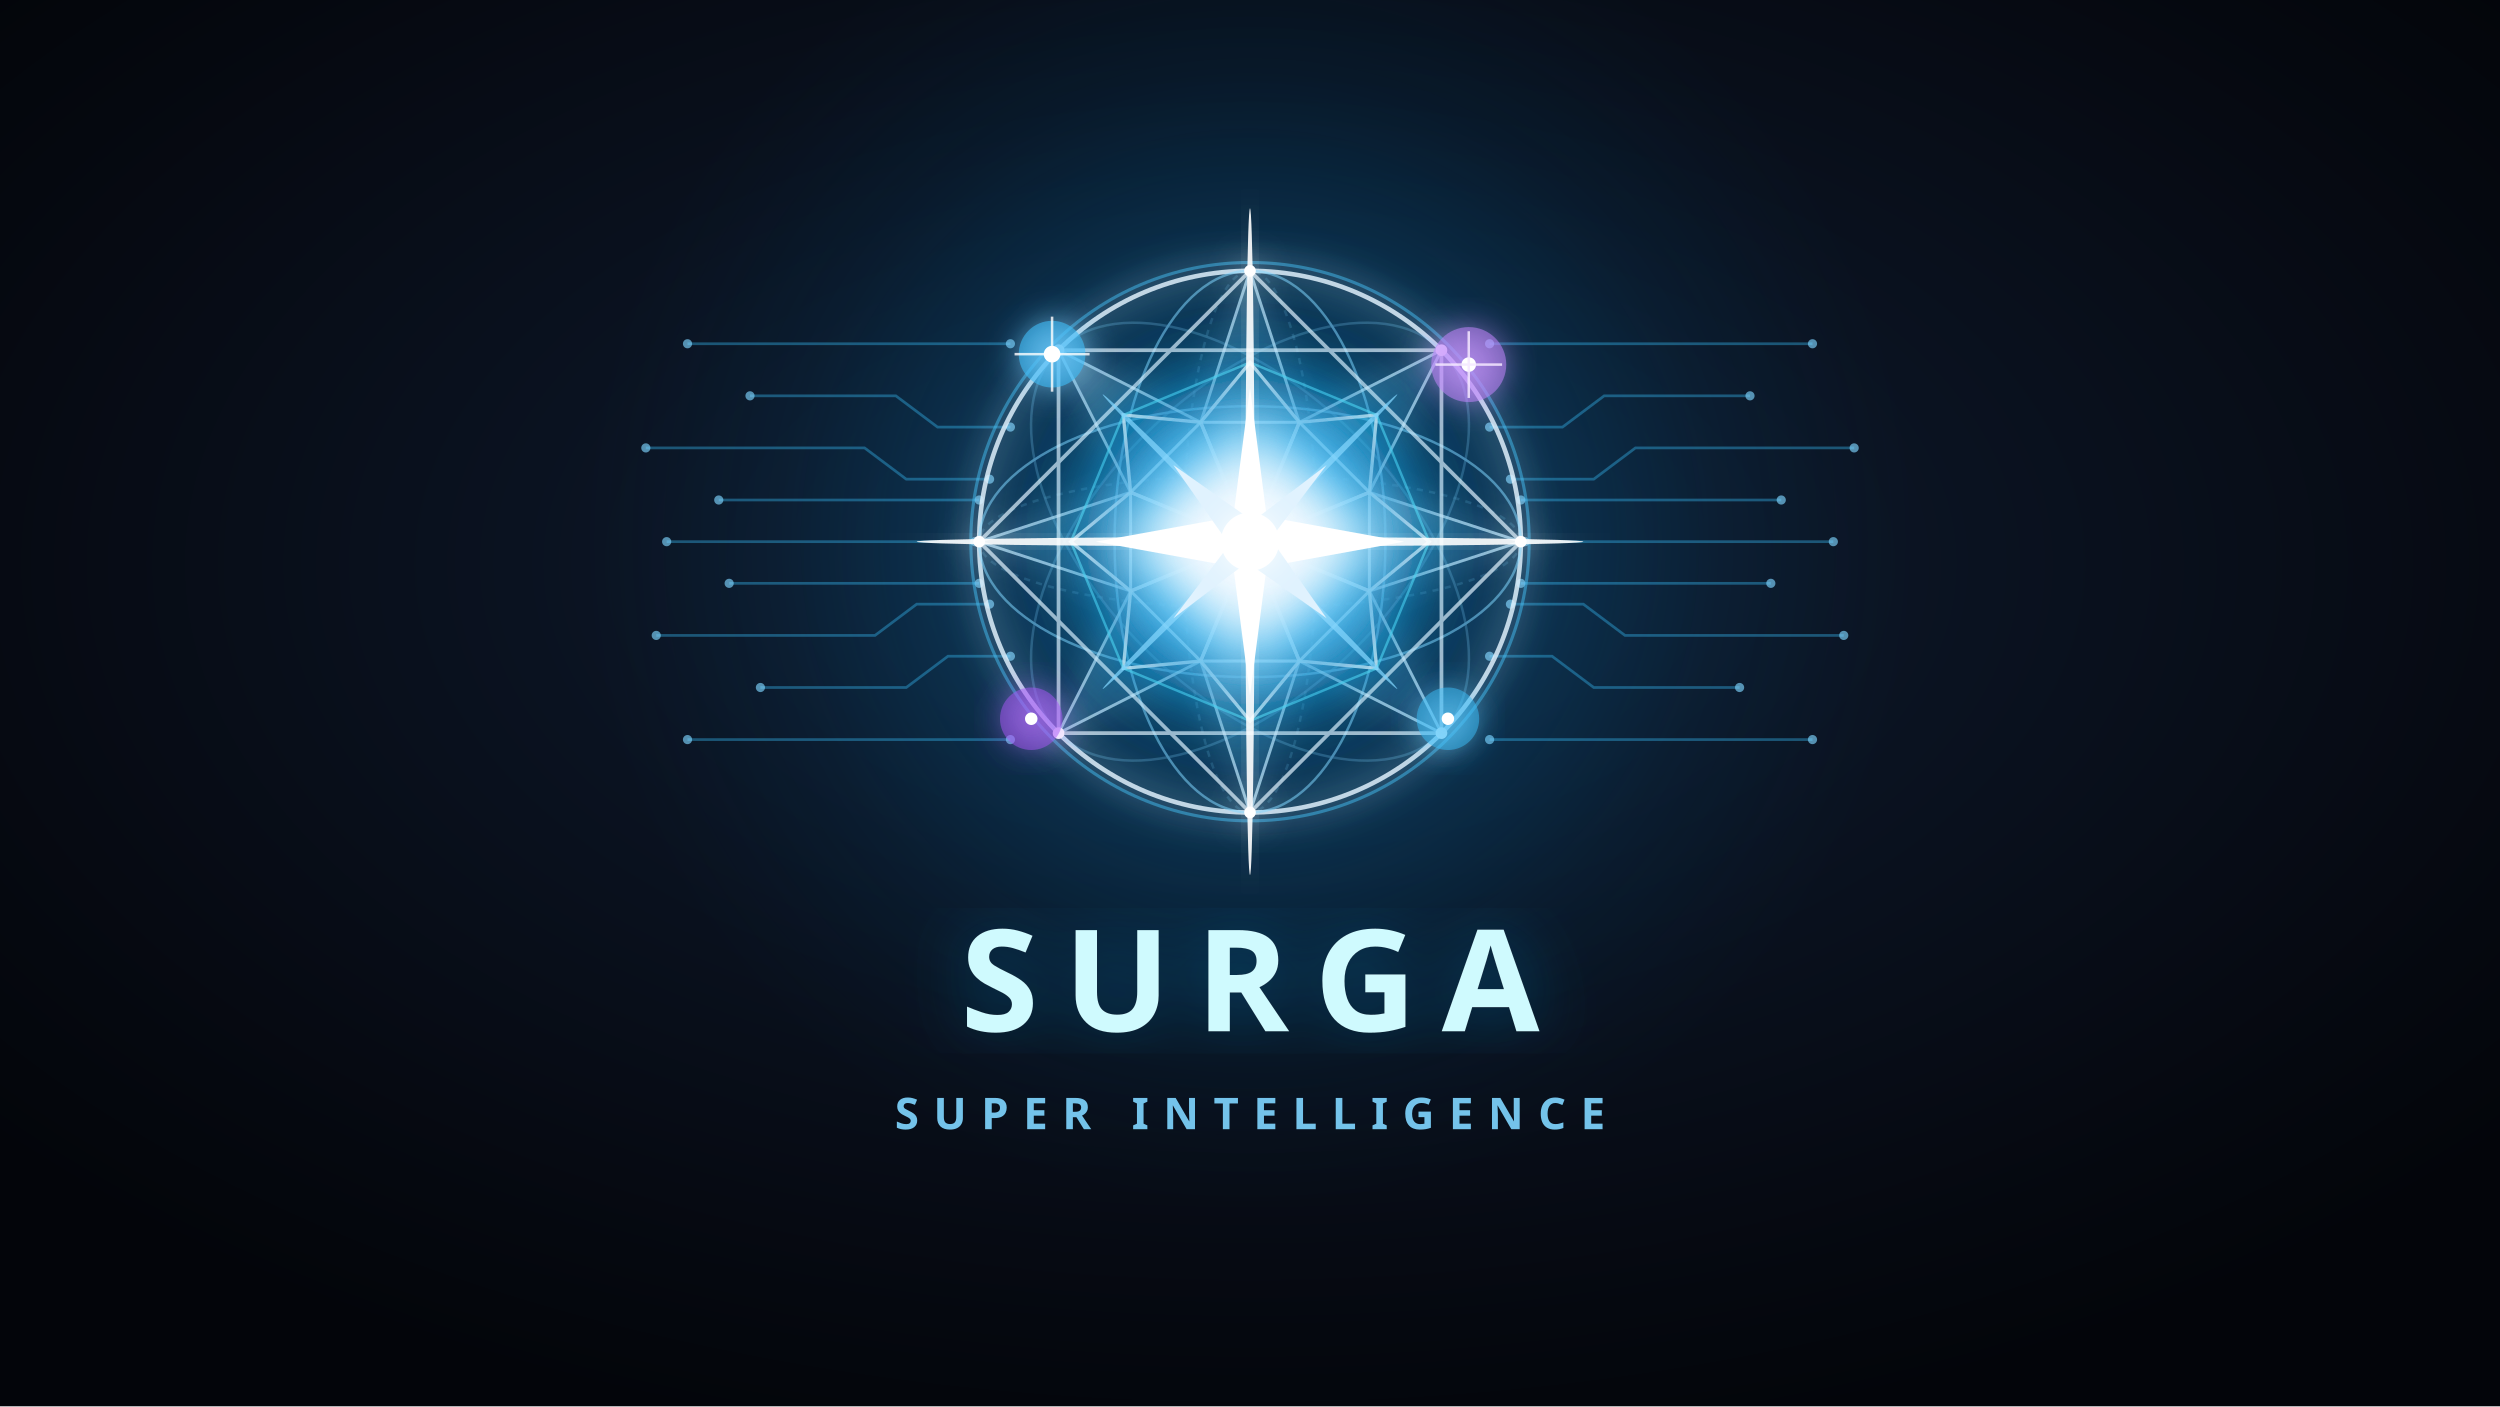
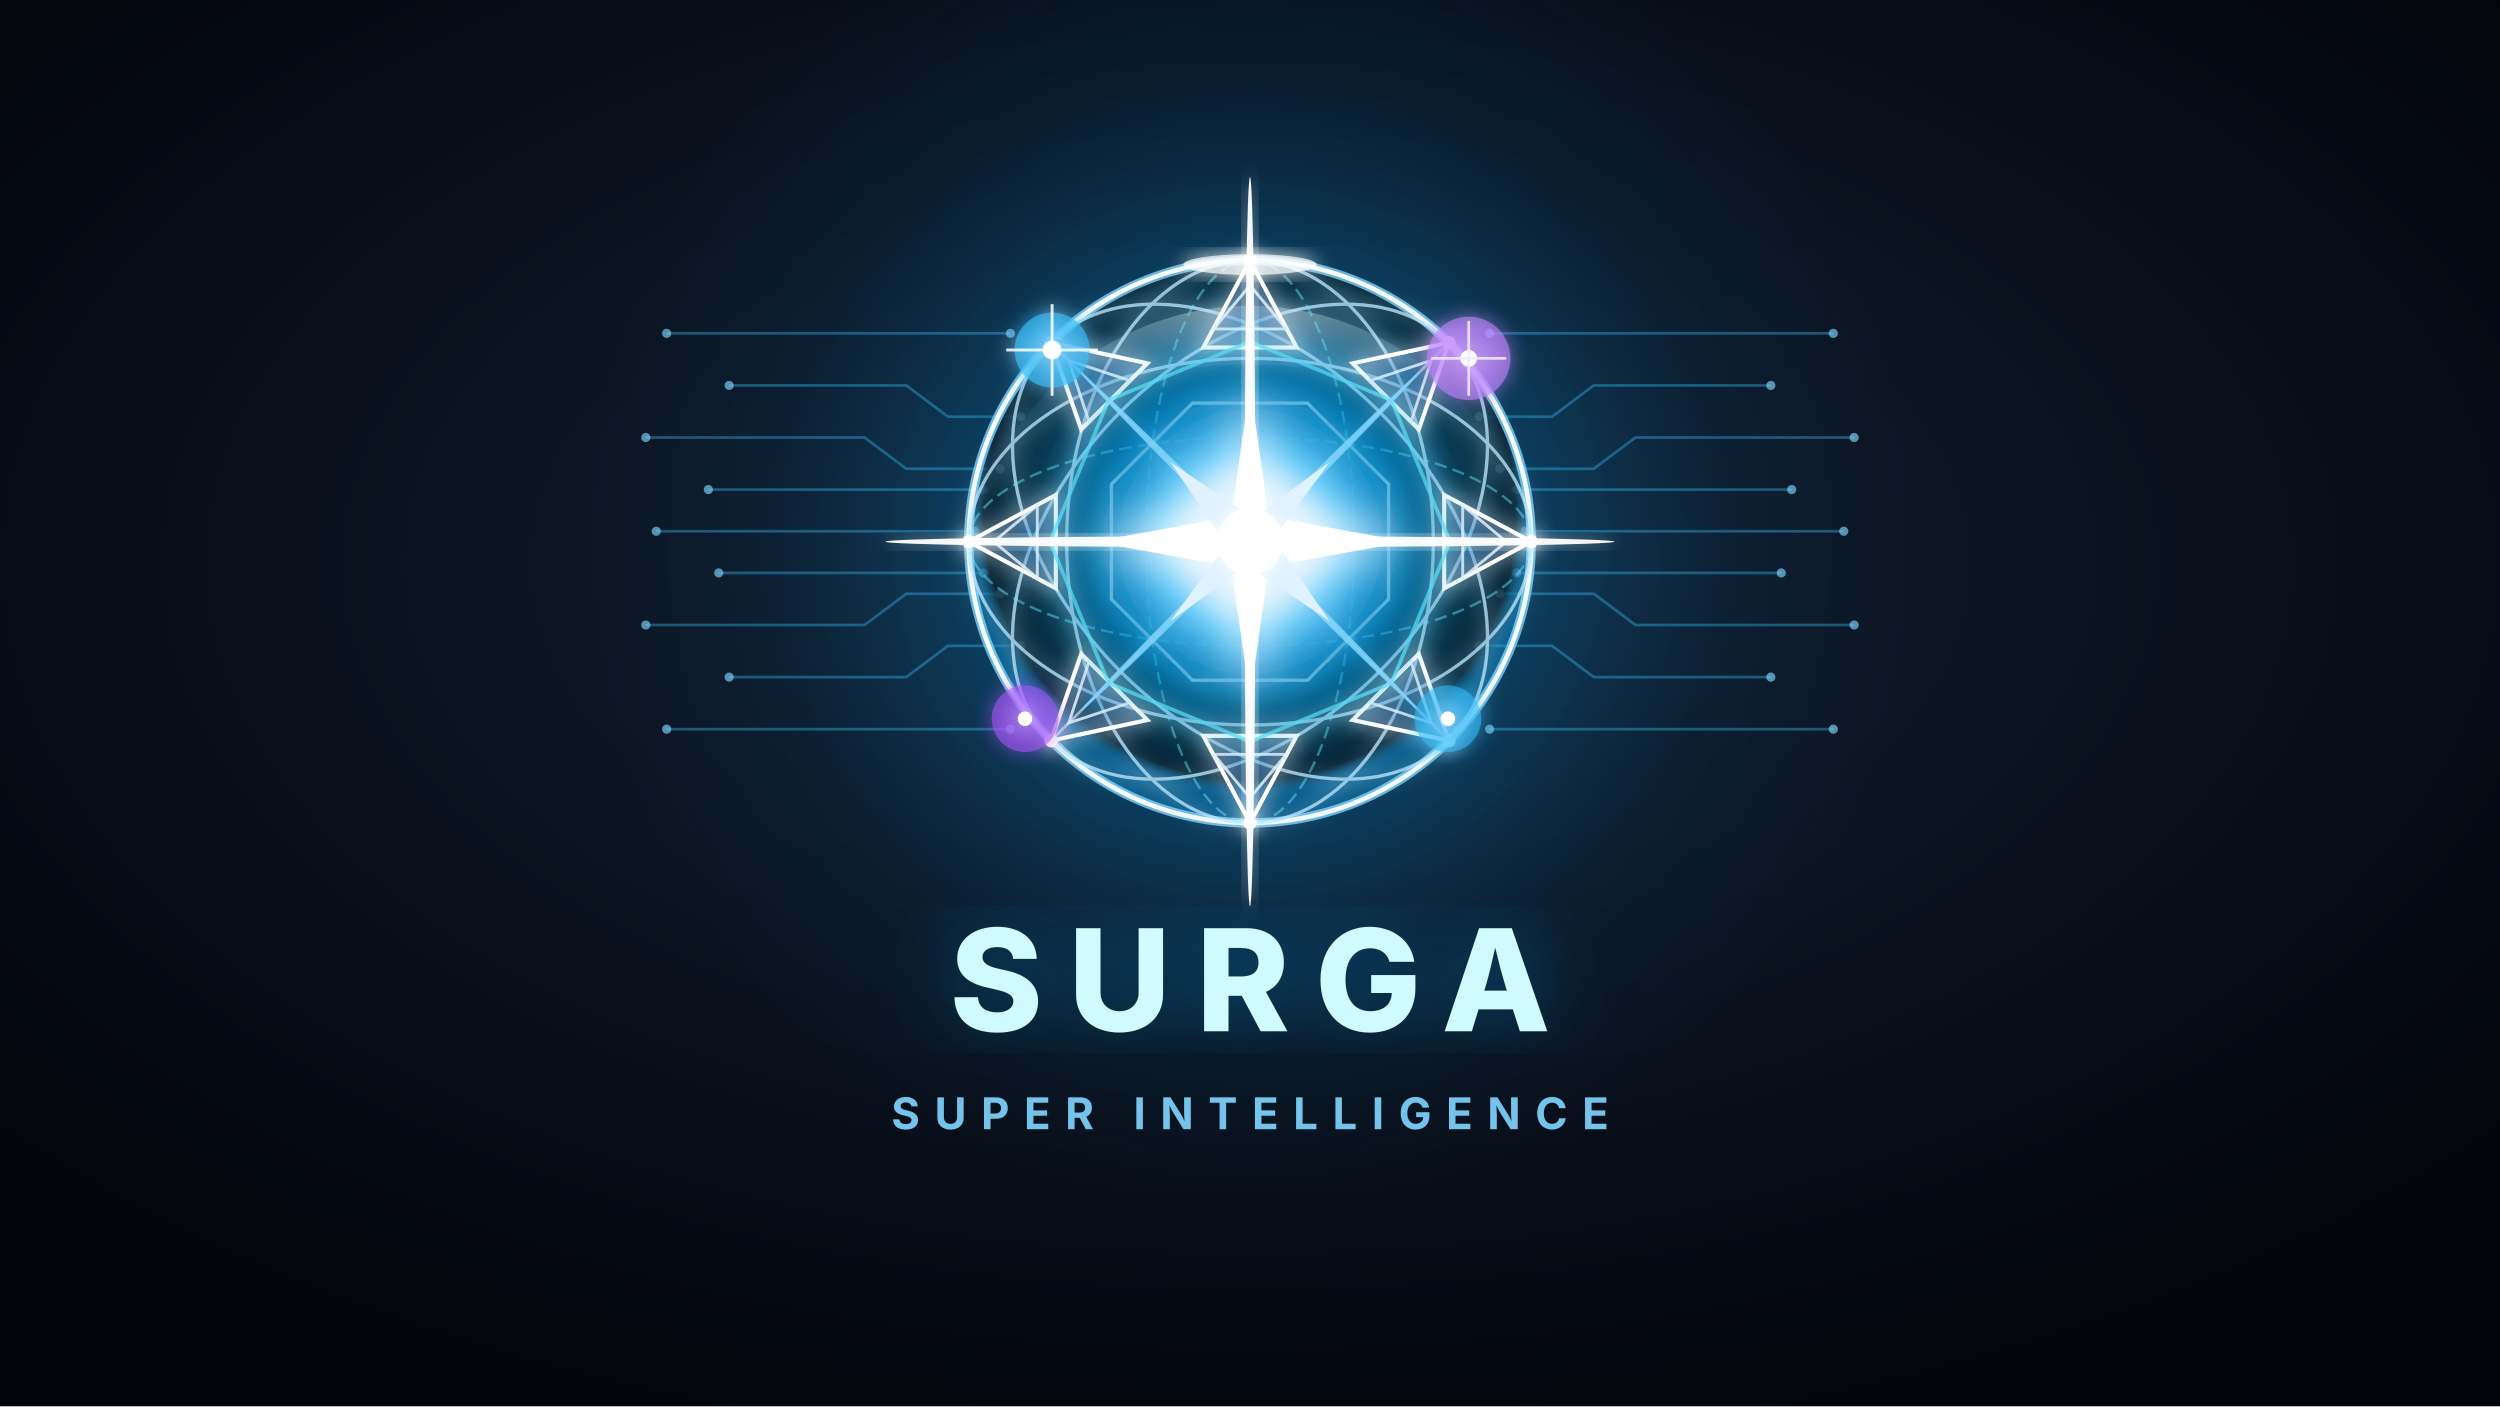
<svg xmlns="http://www.w3.org/2000/svg" viewBox="0 0 1200 675" width="100%" height="100%">
  <defs>
    <radialGradient id="bg-vignette" cx="50%" cy="40%" r="65%">
-       <stop offset="0%" stop-color="#121e33" />
-       <stop offset="45%" stop-color="#0a1220" />
-       <stop offset="85%" stop-color="#05080f" />
+       <stop offset="0%" stop-color="#141f30" />
+       <stop offset="50%" stop-color="#0b1320" />
+       <stop offset="85%" stop-color="#050912" />
      <stop offset="100%" stop-color="#03050a" />
    </radialGradient>
    <radialGradient id="sphere-ambient-glow" cx="50%" cy="50%" r="50%">
-       <stop offset="0%" stop-color="#38bdf8" stop-opacity="0.55" />
-       <stop offset="35%" stop-color="#0284c7" stop-opacity="0.3" />
-       <stop offset="70%" stop-color="#0369a1" stop-opacity="0.1" />
+       <stop offset="0%" stop-color="#00d5ff" stop-opacity="0.65" />
+       <stop offset="35%" stop-color="#0284c7" stop-opacity="0.38" />
+       <stop offset="70%" stop-color="#0369a1" stop-opacity="0.12" />
      <stop offset="100%" stop-color="#0c4a6e" stop-opacity="0" />
    </radialGradient>
-     <radialGradient id="core-flare-grad" cx="50%" cy="50%" r="50%">
+     <radialGradient id="sphere-hologram" cx="50%" cy="45%" r="50%">
+       <stop offset="0%" stop-color="#7dd3fc" stop-opacity="0.45" />
+       <stop offset="40%" stop-color="#0284c7" stop-opacity="0.35" />
+       <stop offset="75%" stop-color="#083344" stop-opacity="0.6" />
+       <stop offset="95%" stop-color="#041a24" stop-opacity="0.8" />
+       <stop offset="100%" stop-color="#0284c7" stop-opacity="0.4" />
+     </radialGradient>
+     <linearGradient id="top-glare" x1="0%" y1="0%" x2="0%" y2="100%">
+       <stop offset="0%" stop-color="#ffffff" stop-opacity="0.6" />
+       <stop offset="35%" stop-color="#7dd3fc" stop-opacity="0.25" />
+       <stop offset="100%" stop-color="#0284c7" stop-opacity="0" />
+     </linearGradient>
+     <radialGradient id="pulsar-glow" cx="50%" cy="50%" r="50%">
      <stop offset="0%" stop-color="#ffffff" stop-opacity="1" />
-       <stop offset="20%" stop-color="#e0f2fe" stop-opacity="0.9" />
-       <stop offset="55%" stop-color="#38bdf8" stop-opacity="0.5" />
-       <stop offset="80%" stop-color="#0284c7" stop-opacity="0.15" />
+       <stop offset="15%" stop-color="#e0f2fe" stop-opacity="0.95" />
+       <stop offset="45%" stop-color="#38bdf8" stop-opacity="0.75" />
+       <stop offset="75%" stop-color="#0284c7" stop-opacity="0.25" />
      <stop offset="100%" stop-color="#0284c7" stop-opacity="0" />
    </radialGradient>
-     <linearGradient id="facet-cyan-grad" x1="0%" y1="0%" x2="100%" y2="100%">
-       <stop offset="0%" stop-color="#ffffff" stop-opacity="0.35" />
-       <stop offset="50%" stop-color="#38bdf8" stop-opacity="0.15" />
-       <stop offset="100%" stop-color="#0284c7" stop-opacity="0.05" />
-     </linearGradient>
-     <linearGradient id="facet-soft-grad" x1="100%" y1="0%" x2="0%" y2="100%">
-       <stop offset="0%" stop-color="#67e8f9" stop-opacity="0.25" />
-       <stop offset="100%" stop-color="#0369a1" stop-opacity="0.05" />
-     </linearGradient>
-     <filter id="bloom-soft" x="-40%" y="-40%" width="180%" height="180%">
-       <feGaussianBlur stdDeviation="8" result="blur" />
+     <filter id="bloom-soft" x="-30%" y="-30%" width="160%" height="160%">
+       <feGaussianBlur stdDeviation="4.5" result="blur" />
      <feMerge>
        <feMergeNode in="blur" />
        <feMergeNode in="SourceGraphic" />
      </feMerge>
    </filter>
-     <filter id="bloom-intense" x="-60%" y="-60%" width="220%" height="220%">
-       <feGaussianBlur stdDeviation="14" result="blur1" />
-       <feGaussianBlur stdDeviation="5" result="blur2" />
+     <filter id="bloom-high" x="-50%" y="-50%" width="200%" height="200%">
+       <feGaussianBlur stdDeviation="12" result="b1" />
+       <feGaussianBlur stdDeviation="4" result="b2" />
      <feMerge>
-         <feMergeNode in="blur1" />
-         <feMergeNode in="blur2" />
+         <feMergeNode in="b1" />
+         <feMergeNode in="b2" />
        <feMergeNode in="SourceGraphic" />
      </feMerge>
    </filter>
+     <filter id="sphere-rim-bloom" x="-40%" y="-40%" width="180%" height="180%">
+       <feDropShadow dx="0" dy="0" stdDeviation="10" flood-color="#38bdf8" flood-opacity="0.85" />
+       <feDropShadow dx="0" dy="0" stdDeviation="22" flood-color="#0284c7" flood-opacity="0.5" />
+     </filter>
    <filter id="text-glow" x="-20%" y="-20%" width="140%" height="140%">
-       <feDropShadow dx="0" dy="0" stdDeviation="6" flood-color="#38bdf8" flood-opacity="0.65" />
-       <feDropShadow dx="0" dy="0" stdDeviation="16" flood-color="#0284c7" flood-opacity="0.4" />
+       <feDropShadow dx="0" dy="0" stdDeviation="7" flood-color="#38bdf8" flood-opacity="0.75" />
+       <feDropShadow dx="0" dy="0" stdDeviation="18" flood-color="#0284c7" flood-opacity="0.45" />
    </filter>
  </defs>
  <rect width="1200" height="675" fill="url(#bg-vignette)" />
  <circle cx="600" cy="260" r="320" fill="url(#sphere-ambient-glow)" />
  <g stroke="#38bdf8" stroke-width="1.3" opacity="0.38" fill="none">
-     <path d="M 330 165 L 485 165" />
-     <path d="M 360 190 L 430 190 L 450 205 L 485 205" />
-     <path d="M 310 215 L 415 215 L 435 230 L 475 230" />
-     <path d="M 345 240 L 470 240" />
-     <path d="M 320 260 L 468 260" />
-     <path d="M 350 280 L 470 280" />
-     <path d="M 315 305 L 420 305 L 440 290 L 475 290" />
-     <path d="M 365 330 L 435 330 L 455 315 L 485 315" />
-     <path d="M 330 355 L 485 355" />
-     <path d="M 870 165 L 715 165" />
-     <path d="M 840 190 L 770 190 L 750 205 L 715 205" />
-     <path d="M 890 215 L 785 215 L 765 230 L 725 230" />
-     <path d="M 855 240 L 730 240" />
-     <path d="M 880 260 L 732 260" />
-     <path d="M 850 280 L 730 280" />
-     <path d="M 885 305 L 780 305 L 760 290 L 725 290" />
-     <path d="M 835 330 L 765 330 L 745 315 L 715 315" />
-     <path d="M 870 355 L 715 355" />
+     <path d="M 320 160 L 485 160" />
+     <path d="M 350 185 L 435 185 L 455 200 L 490 200" />
+     <path d="M 310 210 L 415 210 L 435 225 L 480 225" />
+     <path d="M 340 235 L 472 235" />
+     <path d="M 315 255 L 468 255" />
+     <path d="M 345 275 L 472 275" />
+     <path d="M 310 300 L 415 300 L 435 285 L 480 285" />
+     <path d="M 350 325 L 435 325 L 455 310 L 490 310" />
+     <path d="M 320 350 L 485 350" />
+     <path d="M 880 160 L 715 160" />
+     <path d="M 850 185 L 765 185 L 745 200 L 710 200" />
+     <path d="M 890 210 L 785 210 L 765 225 L 720 225" />
+     <path d="M 860 235 L 728 235" />
+     <path d="M 885 255 L 732 255" />
+     <path d="M 855 275 L 728 275" />
+     <path d="M 890 300 L 785 300 L 765 285 L 720 285" />
+     <path d="M 850 325 L 765 325 L 745 310 L 710 310" />
+     <path d="M 880 350 L 715 350" />
  </g>
  <g fill="#7dd3fc" opacity="0.65">
-     <circle cx="330" cy="165" r="2.2" />
-     <circle cx="360" cy="190" r="2.2" />
-     <circle cx="310" cy="215" r="2.2" />
-     <circle cx="345" cy="240" r="2.2" />
-     <circle cx="320" cy="260" r="2.2" />
-     <circle cx="350" cy="280" r="2.2" />
-     <circle cx="315" cy="305" r="2.2" />
-     <circle cx="365" cy="330" r="2.2" />
-     <circle cx="330" cy="355" r="2.2" />
-     <circle cx="485" cy="165" r="2.2" />
-     <circle cx="485" cy="205" r="2.2" />
-     <circle cx="475" cy="230" r="2.2" />
-     <circle cx="470" cy="240" r="2.2" />
-     <circle cx="468" cy="260" r="2.2" />
-     <circle cx="470" cy="280" r="2.2" />
-     <circle cx="475" cy="290" r="2.2" />
-     <circle cx="485" cy="315" r="2.2" />
-     <circle cx="485" cy="355" r="2.2" />
-     <circle cx="870" cy="165" r="2.2" />
-     <circle cx="840" cy="190" r="2.2" />
-     <circle cx="890" cy="215" r="2.2" />
-     <circle cx="855" cy="240" r="2.2" />
-     <circle cx="880" cy="260" r="2.2" />
-     <circle cx="850" cy="280" r="2.2" />
-     <circle cx="885" cy="305" r="2.2" />
-     <circle cx="835" cy="330" r="2.2" />
-     <circle cx="870" cy="355" r="2.2" />
-     <circle cx="715" cy="165" r="2.2" />
-     <circle cx="715" cy="205" r="2.2" />
-     <circle cx="725" cy="230" r="2.2" />
-     <circle cx="730" cy="240" r="2.2" />
-     <circle cx="732" cy="260" r="2.2" />
-     <circle cx="730" cy="280" r="2.2" />
-     <circle cx="725" cy="290" r="2.2" />
-     <circle cx="715" cy="315" r="2.2" />
-     <circle cx="715" cy="355" r="2.2" />
-   </g>
-   <circle cx="600" cy="260" r="134" fill="none" stroke="#38bdf8" stroke-width="1.5" opacity="0.5" filter="url(#bloom-soft)" />
-   <circle cx="600" cy="260" r="130" fill="none" stroke="#e0f2fe" stroke-width="2.2" opacity="0.85" filter="url(#bloom-soft)" />
-   <g fill="none" stroke="#7dd3fc" stroke-width="1.2" opacity="0.55">
-     <ellipse cx="600" cy="260" rx="65" ry="130" />
-     <ellipse cx="600" cy="260" rx="32" ry="130" stroke-dasharray="3 3" opacity="0.3" />
-     <ellipse cx="600" cy="260" rx="130" ry="65" />
-     <ellipse cx="600" cy="260" rx="130" ry="32" stroke-dasharray="3 3" opacity="0.3" />
-     <ellipse cx="600" cy="260" rx="130" ry="72" transform="rotate(45 600 260)" opacity="0.45" />
-     <ellipse cx="600" cy="260" rx="130" ry="72" transform="rotate(-45 600 260)" opacity="0.45" />
-   </g>
-   <g fill="url(#facet-cyan-grad)" stroke="#bae6fd" stroke-width="1.4" opacity="0.75" filter="url(#bloom-soft)">
-     <path d="M 600.0 130.0 L 576.3 202.7 L 623.7 202.7 Z" />
-     <path d="M 691.9 168.1 L 623.7 202.7 L 657.3 236.3 Z" />
-     <path d="M 730.0 260.0 L 657.3 236.3 L 657.3 283.7 Z" />
-     <path d="M 691.9 351.9 L 657.3 283.7 L 623.7 317.3 Z" />
-     <path d="M 600.0 390.0 L 623.7 317.3 L 576.3 317.3 Z" />
-     <path d="M 508.1 351.9 L 576.3 317.3 L 542.7 283.7 Z" />
-     <path d="M 470.0 260.0 L 542.7 283.7 L 542.7 236.3 Z" />
-     <path d="M 508.1 168.1 L 542.7 236.3 L 576.3 202.7 Z" />
-   </g>
-   <g fill="url(#facet-soft-grad)" stroke="#ffffff" stroke-width="1.6" opacity="0.85">
-     <path d="M 600.0 174.0 L 623.7 202.7 L 600 260 L 576.3 202.7 Z" />
-     <path d="M 660.8 199.2 L 657.3 236.3 L 600 260 L 623.7 202.7 Z" />
-     <path d="M 686.0 260.0 L 657.3 283.7 L 600 260 L 657.3 236.3 Z" />
-     <path d="M 660.8 320.8 L 623.7 317.3 L 600 260 L 657.3 283.7 Z" />
-     <path d="M 600.0 346.0 L 576.3 317.3 L 600 260 L 623.7 317.3 Z" />
-     <path d="M 539.2 320.8 L 542.7 283.7 L 600 260 L 576.3 317.3 Z" />
-     <path d="M 514.0 260.0 L 542.7 236.3 L 600 260 L 542.7 283.7 Z" />
-     <path d="M 539.2 199.2 L 576.3 202.7 L 600 260 L 542.7 236.3 Z" />
-   </g>
-   <g fill="none" stroke="#e0f2fe" stroke-width="1.5" opacity="0.7">
-     <polygon points="600.0,130.0 730.0,260.0 600.0,390.0 470.0,260.0" stroke-width="1.8" />
-     <polygon points="691.9,168.1 691.9,351.9 508.1,351.9 508.1,168.1" stroke-width="1.8" />
-     <polygon points="600.0,174.0 660.8,199.2 686.0,260.0 660.8,320.8 600.0,346.0 539.2,320.8 514.0,260.0 539.2,199.2" stroke="#67e8f9" stroke-width="1.2" opacity="0.9" />
-     <polygon points="623.7,202.7 657.3,236.3 657.3,283.7 623.7,317.3 576.3,317.3 542.7,283.7 542.7,236.3 576.3,202.7" stroke="#ffffff" stroke-width="1.4" opacity="0.8" />
+     <circle cx="320" cy="160" r="2.2" />
+     <circle cx="350" cy="185" r="2.2" />
+     <circle cx="310" cy="210" r="2.2" />
+     <circle cx="340" cy="235" r="2.2" />
+     <circle cx="315" cy="255" r="2.2" />
+     <circle cx="345" cy="275" r="2.2" />
+     <circle cx="310" cy="300" r="2.2" />
+     <circle cx="350" cy="325" r="2.2" />
+     <circle cx="320" cy="350" r="2.2" />
+     <circle cx="485" cy="160" r="2.2" />
+     <circle cx="490" cy="200" r="2.2" />
+     <circle cx="480" cy="225" r="2.2" />
+     <circle cx="472" cy="235" r="2.2" />
+     <circle cx="468" cy="255" r="2.2" />
+     <circle cx="472" cy="275" r="2.2" />
+     <circle cx="480" cy="285" r="2.2" />
+     <circle cx="490" cy="310" r="2.2" />
+     <circle cx="485" cy="350" r="2.2" />
+     <circle cx="880" cy="160" r="2.2" />
+     <circle cx="850" cy="185" r="2.2" />
+     <circle cx="890" cy="210" r="2.2" />
+     <circle cx="860" cy="235" r="2.2" />
+     <circle cx="885" cy="255" r="2.2" />
+     <circle cx="855" cy="275" r="2.2" />
+     <circle cx="890" cy="300" r="2.2" />
+     <circle cx="850" cy="325" r="2.2" />
+     <circle cx="880" cy="350" r="2.2" />
+     <circle cx="715" cy="160" r="2.2" />
+     <circle cx="710" cy="200" r="2.2" />
+     <circle cx="720" cy="225" r="2.2" />
+     <circle cx="728" cy="235" r="2.2" />
+     <circle cx="732" cy="255" r="2.2" />
+     <circle cx="728" cy="275" r="2.2" />
+     <circle cx="720" cy="285" r="2.2" />
+     <circle cx="710" cy="310" r="2.2" />
+     <circle cx="715" cy="350" r="2.2" />
+   </g>
+   <circle cx="600" cy="260" r="135" fill="url(#sphere-hologram)" />
+   <path d="M 480 220 A 135 135 0 0 1 720 220 C 680 160 520 160 480 220 Z" fill="url(#top-glare)" opacity="0.6" filter="url(#bloom-soft)" />
+   <circle cx="600" cy="260" r="135" fill="none" stroke="#7dd3fc" stroke-width="4.5" opacity="0.8" filter="url(#sphere-rim-bloom)" />
+   <circle cx="600" cy="260" r="135" fill="none" stroke="#ffffff" stroke-width="2.2" opacity="0.95" />
+   <g fill="none" stroke="#bae6fd" stroke-width="1.6" opacity="0.8" filter="url(#bloom-soft)">
+     <path d="M 465.0 260.0 A 135 88 0 0 0 735.0 260.0" />
+     <path d="M 465.0 260.0 A 135 88 0 0 1 735.0 260.0" />
+     <path d="M 600.0 125.0 A 88 135 0 0 0 600.0 395.0" />
+     <path d="M 600.0 125.0 A 88 135 0 0 1 600.0 395.0" />
+     <path d="M 504.5 164.5 A 135 88 45 0 0 695.5 355.5" />
+     <path d="M 504.5 164.5 A 135 88 45 0 1 695.5 355.5" />
+     <path d="M 695.5 164.5 A 135 88 -45 0 0 504.5 355.5" />
+     <path d="M 695.5 164.5 A 135 88 -45 0 1 504.5 355.5" />
+   </g>
+   <g fill="none" stroke="#67e8f9" stroke-width="1.2" opacity="0.45" stroke-dasharray="6 3">
+     <path d="M 465.0 260.0 A 135 50 0 0 0 735.0 260.0" />
+     <path d="M 465.0 260.0 A 135 50 0 0 1 735.0 260.0" />
+     <path d="M 600.0 125.0 A 50 135 0 0 0 600.0 395.0" />
+     <path d="M 600.0 125.0 A 50 135 0 0 1 600.0 395.0" />
+   </g>
+   <g stroke="#ffffff" stroke-width="1.3" opacity="0.75" filter="url(#bloom-soft)">
+     <path d="M 600 260 L 600.0 125.0" />
+     <path d="M 600 260 L 695.5 164.5" />
+     <path d="M 600 260 L 735.0 260.0" />
+     <path d="M 600 260 L 695.5 355.5" />
+     <path d="M 600 260 L 600.0 395.0" />
+     <path d="M 600 260 L 504.5 355.5" />
+     <path d="M 600 260 L 465.0 260.0" />
+     <path d="M 600 260 L 504.5 164.5" />
+   </g>
+   <g fill="#0284c7" fill-opacity="0.2" stroke="#ffffff" stroke-width="2.0" filter="url(#bloom-soft)">
+     <path d="M 600.0 125.0 L 577.6 166.8 L 622.4 166.8 Z" />
+     <path d="M 695.5 164.5 L 649.3 174.4 L 681.0 206.1 Z" />
+     <path d="M 735.0 260.0 L 693.2 237.6 L 693.2 282.4 Z" />
+     <path d="M 695.5 355.5 L 681.0 313.9 L 649.3 345.6 Z" />
+     <path d="M 600.0 395.0 L 622.4 353.2 L 577.6 353.2 Z" />
+     <path d="M 504.5 355.5 L 550.7 345.6 L 519.0 313.9 Z" />
+     <path d="M 465.0 260.0 L 506.8 282.4 L 506.8 237.6 Z" />
+     <path d="M 504.5 164.5 L 519.0 206.1 L 550.7 174.4 Z" />
+   </g>
+   <g fill="none" stroke="#e0f2fe" stroke-width="1.4" opacity="0.85">
+     <path d="M 600.0 137.0 L 582.6 157.9 L 617.4 157.9 Z" />
+     <path d="M 687.0 173.0 L 657.4 182.8 L 677.2 202.6 Z" />
+     <path d="M 723.0 260.0 L 702.1 242.6 L 702.1 277.4 Z" />
+     <path d="M 687.0 347.0 L 677.2 317.4 L 657.4 337.2 Z" />
+     <path d="M 600.0 383.0 L 617.4 362.1 L 582.6 362.1 Z" />
+     <path d="M 513.0 347.0 L 542.6 337.2 L 522.8 317.4 Z" />
+     <path d="M 477.0 260.0 L 497.9 277.4 L 497.9 242.6 Z" />
+     <path d="M 513.0 173.0 L 522.8 202.6 L 542.6 182.8 Z" />
+   </g>
+   <g fill="none">
+     <polygon points="600.0,164.0 667.9,192.1 696.0,260.0 667.9,327.9 600.0,356.0 532.1,327.9 504.0,260.0 532.1,192.1" stroke="#67e8f9" stroke-width="1.8" opacity="0.8" filter="url(#bloom-soft)" />
+     <polygon points="627.6,193.5 666.5,232.4 666.5,287.6 627.6,326.5 572.4,326.5 533.5,287.6 533.5,232.4 572.4,193.5" stroke="#ffffff" stroke-width="1.6" opacity="0.85" filter="url(#bloom-soft)" />
+     <polygon points="600.0,216.0 631.1,228.9 644.0,260.0 631.1,291.1 600.0,304.0 568.9,291.1 556.0,260.0 568.9,228.9" stroke="#7dd3fc" stroke-width="1.4" opacity="0.9" />
  </g>
  <g fill="#ffffff" filter="url(#bloom-soft)">
-     <circle cx="600.0" cy="130.0" r="2.8" />
-     <circle cx="691.9" cy="168.1" r="2.8" />
-     <circle cx="730.0" cy="260.0" r="2.8" />
-     <circle cx="691.9" cy="351.9" r="2.8" />
-     <circle cx="600.0" cy="390.0" r="2.8" />
-     <circle cx="508.1" cy="351.9" r="2.8" />
-     <circle cx="470.0" cy="260.0" r="2.8" />
-     <circle cx="508.1" cy="168.1" r="2.8" />
-   </g>
-   <circle cx="600" cy="260" r="95" fill="url(#core-flare-grad)" filter="url(#bloom-intense)" />
-   <ellipse cx="600" cy="260" rx="160" ry="2.2" fill="#ffffff" opacity="0.9" filter="url(#bloom-soft)" />
-   <ellipse cx="600" cy="260" rx="2.2" ry="160" fill="#ffffff" opacity="0.9" filter="url(#bloom-soft)" />
-   <ellipse cx="600" cy="260" rx="100" ry="1.8" transform="rotate(45 600 260)" fill="#7dd3fc" opacity="0.75" />
-   <ellipse cx="600" cy="260" rx="1.8" ry="100" transform="rotate(45 600 260)" fill="#7dd3fc" opacity="0.75" />
-   <g filter="url(#bloom-intense)">
-     <polygon points="600,186 608,248 674,260 608,272 600,334 592,272 526,260 592,248" fill="#ffffff" />
-     <polygon points="600,208 606,252 652,260 606,268 600,312 594,268 548,260 594,252" fill="#e0f2fe" transform="rotate(45 600 260)" />
-   </g>
-   <circle cx="600" cy="260" r="14" fill="#ffffff" filter="url(#bloom-soft)" />
-   <circle cx="600" cy="260" r="6" fill="#ffffff" />
-   <g transform="translate(505, 170)" filter="url(#bloom-soft)">
-     <circle cx="0" cy="0" r="16" fill="#38bdf8" opacity="0.6" />
+     <circle cx="600.0" cy="125.0" r="3.2" />
+     <circle cx="695.5" cy="164.5" r="3.2" />
+     <circle cx="735.0" cy="260.0" r="3.2" />
+     <circle cx="695.5" cy="355.5" r="3.2" />
+     <circle cx="600.0" cy="395.0" r="3.2" />
+     <circle cx="504.5" cy="355.5" r="3.2" />
+     <circle cx="465.0" cy="260.0" r="3.2" />
+     <circle cx="504.5" cy="164.5" r="3.2" />
+   </g>
+   <circle cx="600" cy="260" r="95" fill="url(#pulsar-glow)" filter="url(#bloom-high)" />
+   <ellipse cx="600" cy="260" rx="175" ry="2.6" fill="#ffffff" opacity="0.95" filter="url(#bloom-soft)" />
+   <ellipse cx="600" cy="260" rx="2.6" ry="175" fill="#ffffff" opacity="0.95" filter="url(#bloom-soft)" />
+   <ellipse cx="600" cy="260" rx="115" ry="2.0" transform="rotate(45 600 260)" fill="#7dd3fc" opacity="0.85" />
+   <ellipse cx="600" cy="260" rx="2.0" ry="115" transform="rotate(45 600 260)" fill="#7dd3fc" opacity="0.85" />
+   <g filter="url(#bloom-high)">
+     <polygon points="600,185 609,248 675,260 609,272 600,335 591,272 525,260 591,248" fill="#ffffff" />
+     <polygon points="600,206 607,251 654,260 607,269 600,314 593,269 546,260 593,251" fill="#e0f2fe" transform="rotate(45 600 260)" />
+   </g>
+   <circle cx="600" cy="260" r="16" fill="#ffffff" filter="url(#bloom-soft)" />
+   <circle cx="600" cy="260" r="8" fill="#ffffff" />
+   <g transform="translate(505, 168)" filter="url(#bloom-soft)">
+     <circle cx="0" cy="0" r="18" fill="#38bdf8" opacity="0.65" />
+     <circle cx="0" cy="0" r="4.5" fill="#ffffff" />
+     <path d="M 0 -22 L 0 22 M -22 0 L 22 0" stroke="#ffffff" stroke-width="1.4" opacity="0.85" />
+   </g>
+   <g transform="translate(705, 172)" filter="url(#bloom-soft)">
+     <circle cx="0" cy="0" r="20" fill="#c084fc" opacity="0.6" />
    <circle cx="0" cy="0" r="4" fill="#ffffff" />
-     <path d="M 0 -18 L 0 18 M -18 0 L 18 0" stroke="#ffffff" stroke-width="1.2" opacity="0.8" />
-   </g>
-   <g transform="translate(705, 175)" filter="url(#bloom-soft)">
-     <circle cx="0" cy="0" r="18" fill="#c084fc" opacity="0.55" />
+     <path d="M 0 -18 L 0 18 M -18 0 L 18 0" stroke="#f3e8ff" stroke-width="1.3" opacity="0.9" />
+   </g>
+   <g transform="translate(492, 345)" filter="url(#bloom-soft)">
+     <circle cx="0" cy="0" r="16" fill="#a855f7" opacity="0.55" />
    <circle cx="0" cy="0" r="3.5" fill="#ffffff" />
-     <path d="M 0 -16 L 0 16 M -16 0 L 16 0" stroke="#f3e8ff" stroke-width="1.2" opacity="0.85" />
-   </g>
-   <g transform="translate(495, 345)" filter="url(#bloom-soft)">
-     <circle cx="0" cy="0" r="15" fill="#a855f7" opacity="0.5" />
-     <circle cx="0" cy="0" r="3" fill="#ffffff" />
  </g>
  <g transform="translate(695, 345)" filter="url(#bloom-soft)">
-     <circle cx="0" cy="0" r="15" fill="#38bdf8" opacity="0.5" />
-     <circle cx="0" cy="0" r="3" fill="#ffffff" />
-   </g>
+     <circle cx="0" cy="0" r="16" fill="#38bdf8" opacity="0.55" />
+     <circle cx="0" cy="0" r="3.5" fill="#ffffff" />
+   </g>
+   <ellipse cx="600" cy="127" rx="32" ry="5" fill="#ffffff" opacity="0.8" filter="url(#bloom-soft)" />
  <g text-anchor="middle">
-     <text x="600" y="495" font-family="'Montserrat', 'Rajdhani', 'Segoe UI', system-ui, sans-serif" font-size="68" font-weight="800" fill="#cffafe" letter-spacing="12" filter="url(#text-glow)">
+     <text x="600" y="495" font-family="'Montserrat', 'Inter', 'Segoe UI', system-ui, sans-serif" font-size="68" font-weight="800" fill="#cffafe" letter-spacing="12" filter="url(#text-glow)">
      SURGA
    </text>
-     <text x="600" y="542" font-family="'Montserrat', 'Segoe UI', system-ui, sans-serif" font-size="21" font-weight="700" fill="#7dd3fc" letter-spacing="7" opacity="0.92">
+     <text x="600" y="542" font-family="'Montserrat', 'Inter', 'Segoe UI', system-ui, sans-serif" font-size="21" font-weight="700" fill="#7dd3fc" letter-spacing="7" opacity="0.92">
      SUPER INTELLIGENCE
    </text>
  </g>
</svg>
